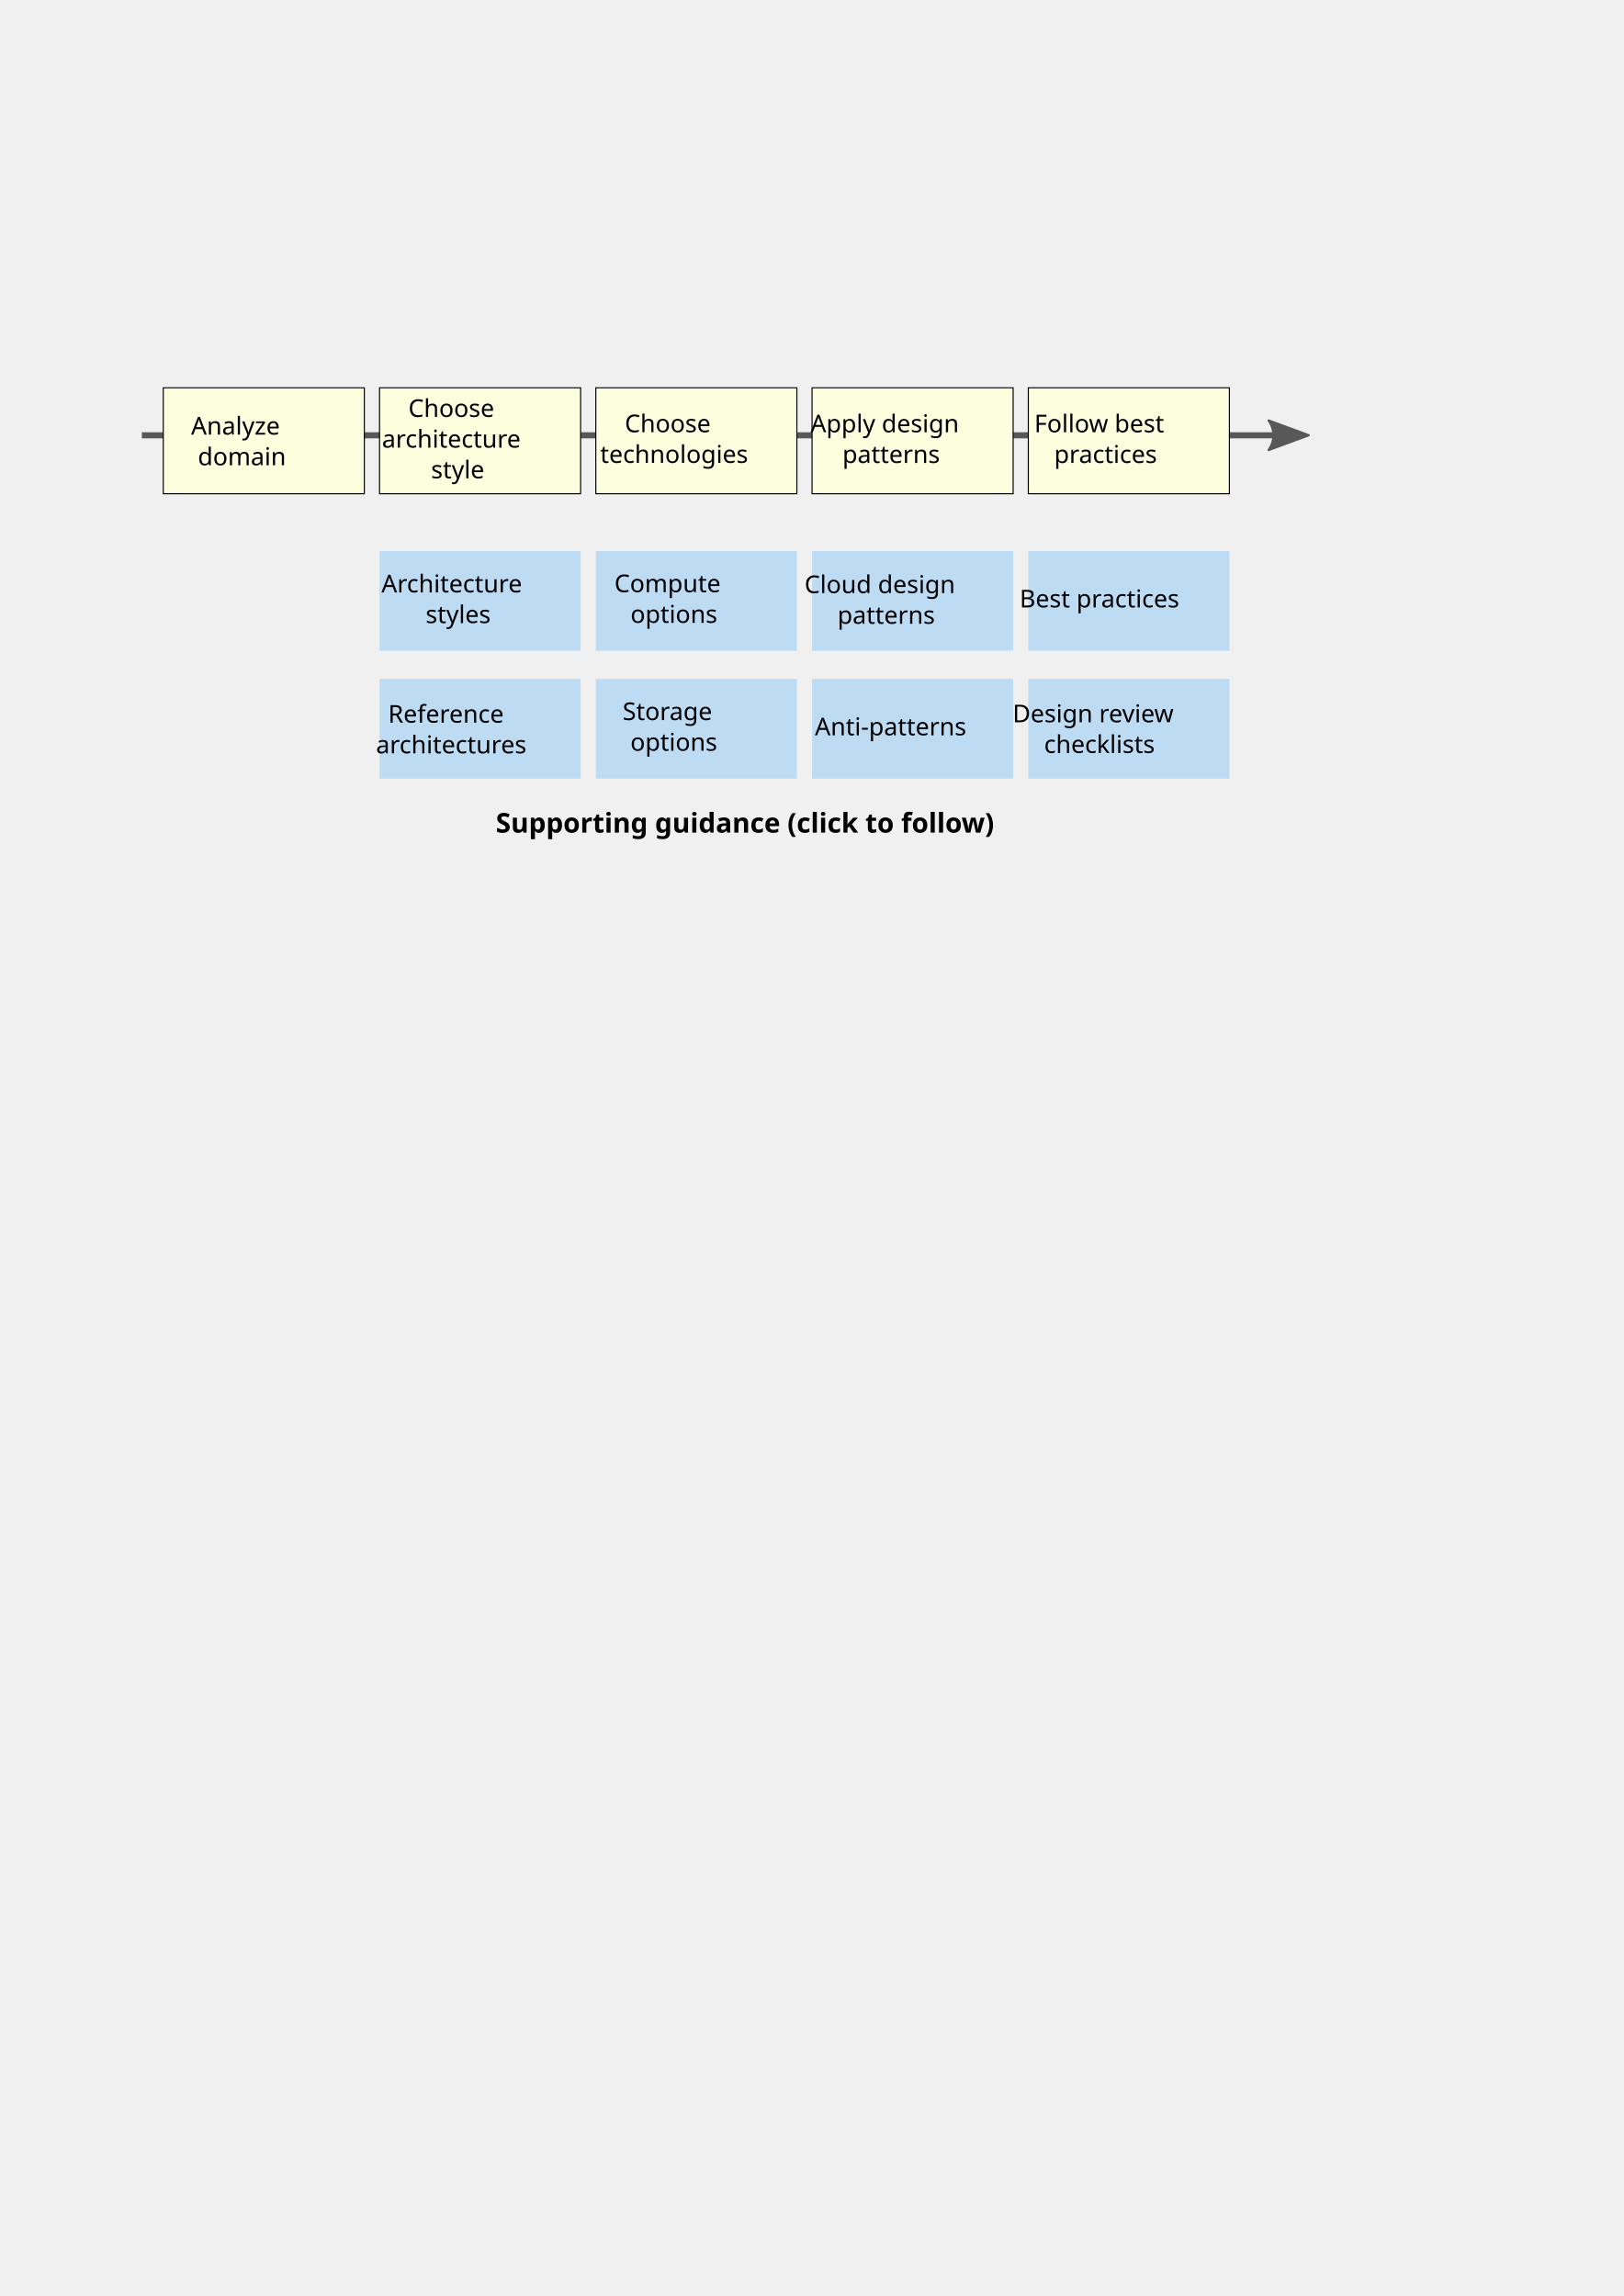
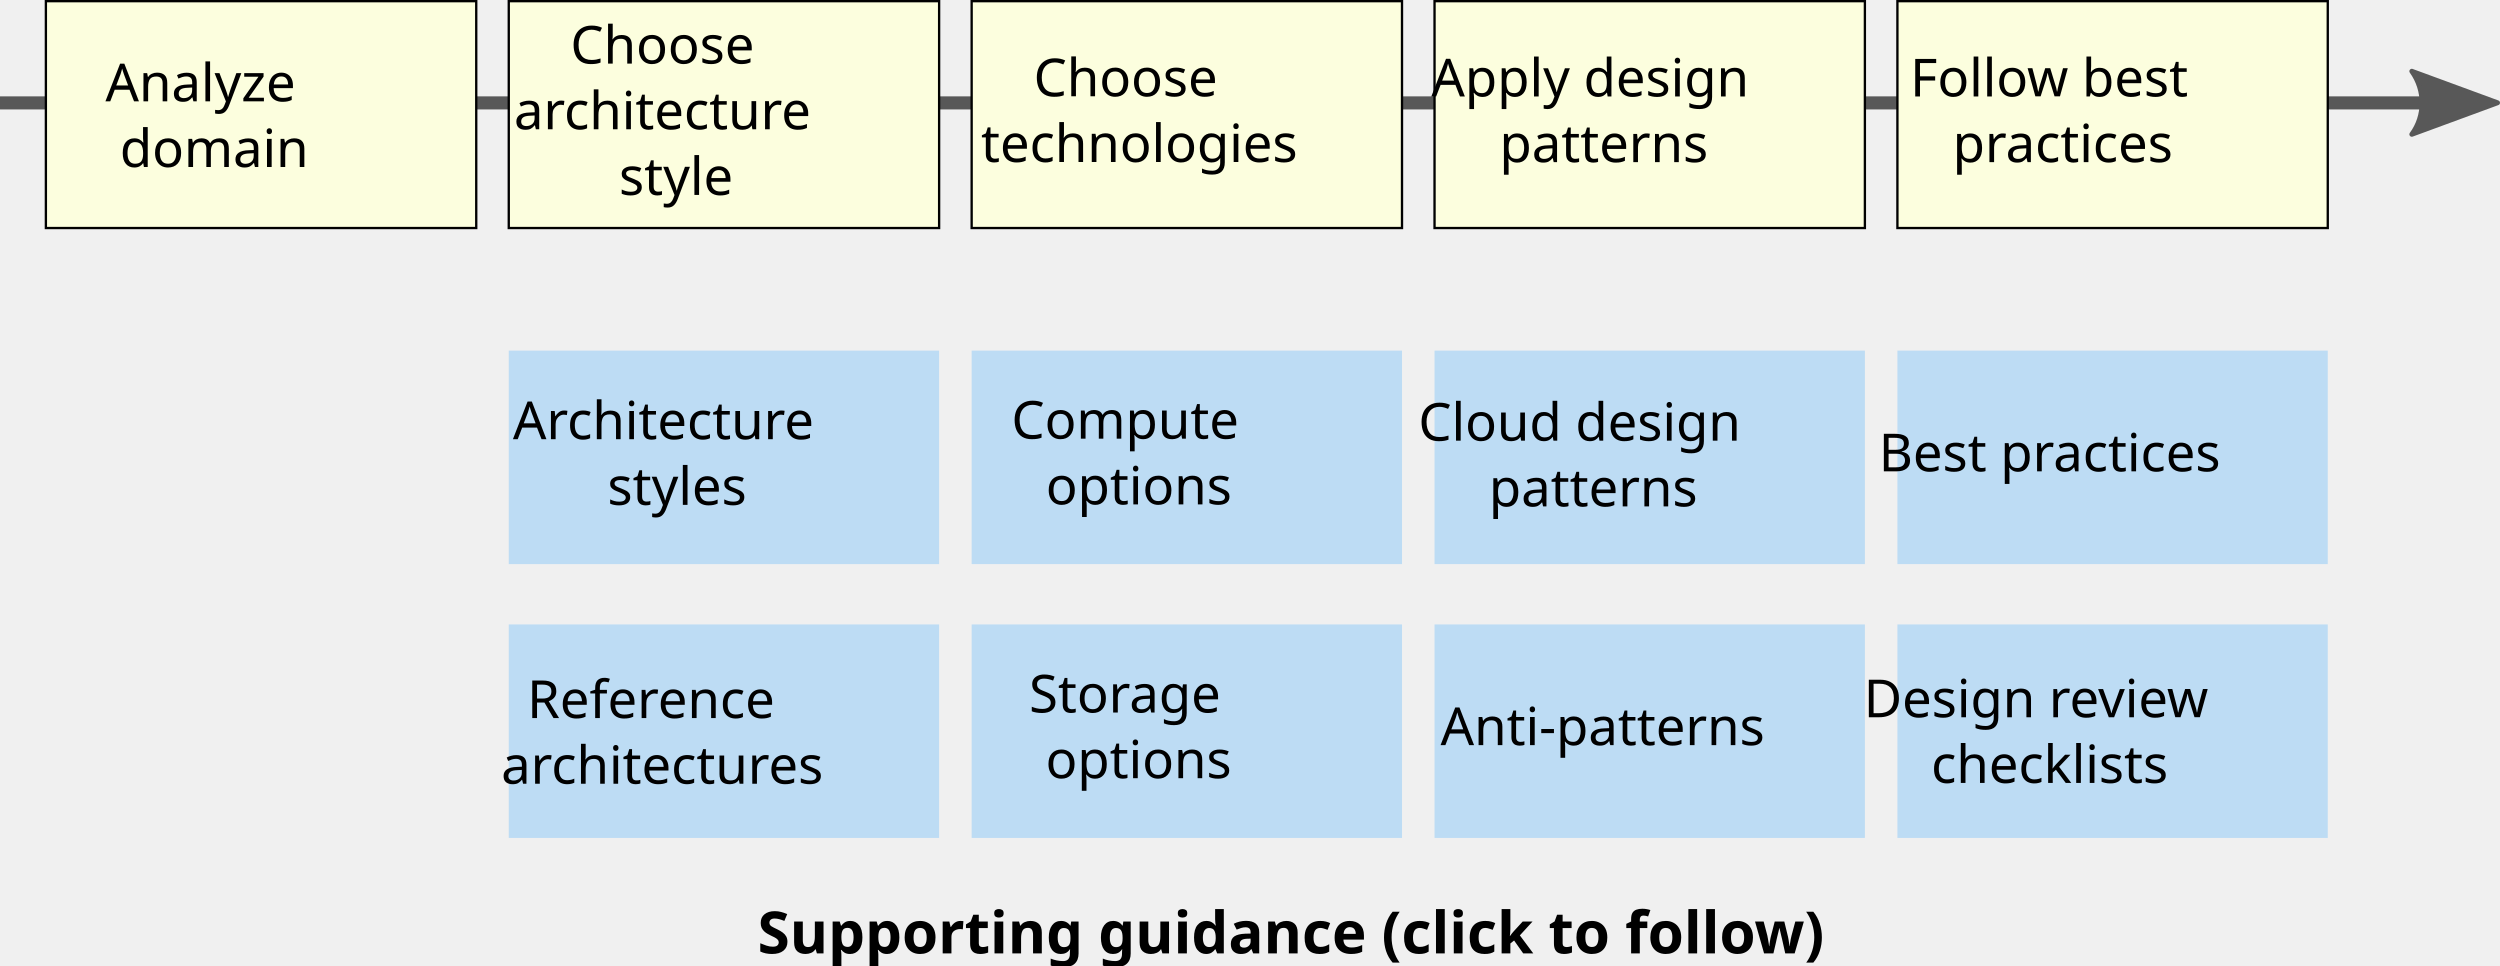
- <svg xmlns="http://www.w3.org/2000/svg" xmlns:xlink="http://www.w3.org/1999/xlink" width="210mm" height="297mm" viewBox="0 0 744.094 1052.362" id="svg6224" version="1.1">
+ <svg xmlns="http://www.w3.org/2000/svg" xmlns:xlink="http://www.w3.org/1999/xlink" width="151.065mm" height="58.339mm" viewBox="0 0 535.27 206.714" id="svg6224" version="1.1">
  <style type="text/css" id="style3">
      .more_info { fill:#bddcf4; }
      .more_info:hover  { fill: #0078d7; }
      g.more_info text { fill: #000000; }
      g.more_info:hover text { fill: #ffffff; }
      </style>
  <defs id="defs6226">
-     <marker orient="auto" refY="0.0" refX="0.0" id="Arrow2Mend" style="overflow:visible;">
-       <path id="path6821" style="fill-rule:evenodd;stroke-width:0.625;stroke-linejoin:round;stroke:#585858;stroke-opacity:1;fill:#585858;fill-opacity:1" d="M 8.719,4.034 L -2.207,0.016 L 8.719,-4.002 C 6.973,-1.63 6.983,1.616 8.719,4.034 z " transform="scale(0.6) rotate(180) translate(0,0)" />
+     <marker orient="auto" refY="0" refX="0" id="Arrow2Mend" style="overflow:visible">
+       <path id="path6821" style="fill:#585858;fill-opacity:1;fill-rule:evenodd;stroke:#585858;stroke-width:0.625;stroke-linejoin:round;stroke-opacity:1" d="M 8.719,4.034 -2.207,0.016 8.719,-4.002 c -1.745,2.372 -1.735,5.617 -6e-7,8.035 z" transform="scale(-0.6,-0.6)" />
    </marker>
-     <marker orient="auto" refY="0.0" refX="0.0" id="Arrow2Lend" style="overflow:visible;">
-       <path id="path6815" style="fill-rule:evenodd;stroke-width:0.625;stroke-linejoin:round;stroke:#585858;stroke-opacity:1;fill:#585858;fill-opacity:1" d="M 8.719,4.034 L -2.207,0.016 L 8.719,-4.002 C 6.973,-1.63 6.983,1.616 8.719,4.034 z " transform="scale(1.1) rotate(180) translate(1,0)" />
+     <marker orient="auto" refY="0" refX="0" id="Arrow2Lend" style="overflow:visible">
+       <path id="path6815" style="fill:#585858;fill-opacity:1;fill-rule:evenodd;stroke:#585858;stroke-width:0.625;stroke-linejoin:round;stroke-opacity:1" d="M 8.719,4.034 -2.207,0.016 8.719,-4.002 c -1.745,2.372 -1.735,5.617 -6e-7,8.035 z" transform="matrix(-1.1,0,0,-1.1,-1.1,0)" />
    </marker>
  </defs>
-   <g id="layer1">
+   <g id="layer1" transform="translate(-65,-177.4886)">
    <path style="fill:none;fill-rule:evenodd;stroke:#585858;stroke-width:2.8;stroke-linecap:butt;stroke-linejoin:miter;stroke-miterlimit:4;stroke-dasharray:none;stroke-opacity:1;marker-end:url(#Arrow2Mend)" d="m 65,199.521 531.037,0" id="path6788" />
    <a id="a7108" xlink:href="https://docs.microsoft.com/azure/architecture/patterns/" transform="translate(165.7163,133.7651)">
-       <g class="more_info" transform="translate(-25,8.571429)" id="patterns-group">
+       <g class="more_info" transform="translate(-25,8.571429)" id="patterns-group" style="fill:#bddcf4">
        <rect style="fill-opacity:1;stroke:none;stroke-width:0.5;stroke-linecap:round;stroke-miterlimit:4;stroke-dasharray:none;stroke-dashoffset:0;stroke-opacity:1" id="rect6772" width="92.143" height="45.714" x="231.429" y="110.219" />
-         <text xml:space="preserve" style="font-style:normal;font-variant:normal;font-weight:normal;font-stretch:normal;font-size:11.25px;line-height:125%;font-family:sans-serif;-inkscape-font-specification:'sans-serif, Normal';text-align:center;letter-spacing:0px;word-spacing:0px;writing-mode:lr-tb;text-anchor:middle;fill-opacity:1;stroke:none;stroke-width:1px;stroke-linecap:butt;stroke-linejoin:miter;stroke-opacity:1" x="278.571" y="129.505" id="text6774">
+         <text xml:space="preserve" style="font-style:normal;font-variant:normal;font-weight:normal;font-stretch:normal;font-size:11.25px;line-height:125%;font-family:sans-serif;-inkscape-font-specification:'sans-serif, Normal';text-align:center;letter-spacing:0px;word-spacing:0px;writing-mode:lr-tb;text-anchor:middle;fill:#000000;fill-opacity:1;stroke:none;stroke-width:1px;stroke-linecap:butt;stroke-linejoin:miter;stroke-opacity:1" x="278.571" y="129.505" id="text6774">
          <tspan id="tspan6778" x="278.571" y="129.505">Cloud design</tspan>
          <tspan id="tspan6780" x="278.571" y="143.568">patterns</tspan>
        </text>
      </g>
    </a>
    <g id="g4873" transform="translate(-1.68042,8)">
      <rect y="244.556" x="175.611" height="45.714" width="92.143" id="rect6772-5" style="fill:#bddcf4;fill-opacity:1;stroke:none;stroke-width:0.5;stroke-linecap:round;stroke-miterlimit:4;stroke-dasharray:none;stroke-dashoffset:0;stroke-opacity:1" />
      <text id="text6774-1" y="263.524" x="221.886" style="font-style:normal;font-variant:normal;font-weight:normal;font-stretch:normal;font-size:11.25px;line-height:125%;font-family:sans-serif;-inkscape-font-specification:'sans-serif, Normal';text-align:center;letter-spacing:0px;word-spacing:0px;writing-mode:lr-tb;text-anchor:middle;fill:#000000;fill-opacity:1;stroke:none;stroke-width:1px;stroke-linecap:butt;stroke-linejoin:miter;stroke-opacity:1" xml:space="preserve">
        <tspan y="263.524" x="221.886" id="tspan6780-3">Architecture</tspan>
        <tspan id="tspan4815" y="277.586" x="221.886">styles</tspan>
      </text>
    </g>
    <g id="anti-patterns" transform="translate(-22.0673,-6.519958)">
      <rect y="317.705" x="394.212" height="45.714" width="92.143" id="rect4176" style="fill:#bddcf4;fill-opacity:1;stroke:none;stroke-width:0.5;stroke-linecap:round;stroke-miterlimit:4;stroke-dasharray:none;stroke-dashoffset:0;stroke-opacity:1" />
      <text id="text4178" y="343.548" x="440.446" style="font-style:normal;font-variant:normal;font-weight:normal;font-stretch:normal;font-size:11.25px;line-height:125%;font-family:sans-serif;-inkscape-font-specification:'sans-serif, Normal';text-align:center;letter-spacing:0px;word-spacing:0px;writing-mode:lr-tb;text-anchor:middle;fill:#000000;fill-opacity:1;stroke:none;stroke-width:1px;stroke-linecap:butt;stroke-linejoin:miter;stroke-opacity:1" xml:space="preserve">
        <tspan y="343.548" x="440.446" id="tspan4180">Anti-patterns</tspan>
      </text>
    </g>
    <g id="storage-options" transform="translate(-12.73607,3.285706)">
      <rect style="fill:#bddcf4;fill-opacity:1;stroke:none;stroke-width:0.5;stroke-linecap:round;stroke-miterlimit:4;stroke-dasharray:none;stroke-dashoffset:0;stroke-opacity:1" id="rect4274" width="92.143" height="45.714" x="285.774" y="307.9" />
      <text xml:space="preserve" style="font-style:normal;font-variant:normal;font-weight:normal;font-stretch:normal;font-size:11.25px;line-height:125%;font-family:sans-serif;-inkscape-font-specification:'sans-serif, Normal';text-align:center;letter-spacing:0px;word-spacing:0px;writing-mode:lr-tb;text-anchor:middle;fill:#000000;fill-opacity:1;stroke:none;stroke-width:1px;stroke-linecap:butt;stroke-linejoin:miter;stroke-opacity:1" x="331.752" y="326.758" id="text4276">
        <tspan id="tspan4280" x="331.752" y="326.758">Storage</tspan>
        <tspan id="tspan4849" x="331.752" y="340.82">options</tspan>
      </text>
    </g>
    <g id="compute-options" transform="translate(-5.608839,6.989853)">
      <rect style="fill:#bddcf4;fill-opacity:1;stroke:none;stroke-width:0.5;stroke-linecap:round;stroke-miterlimit:4;stroke-dasharray:none;stroke-dashoffset:0;stroke-opacity:1" id="rect4286" width="92.143" height="45.714" x="278.647" y="245.566" />
      <text xml:space="preserve" style="font-style:normal;font-variant:normal;font-weight:normal;font-stretch:normal;font-size:11.25px;line-height:125%;font-family:sans-serif;-inkscape-font-specification:'sans-serif, Normal';text-align:center;letter-spacing:0px;word-spacing:0px;writing-mode:lr-tb;text-anchor:middle;fill:#000000;fill-opacity:1;stroke:none;stroke-width:1px;stroke-linecap:butt;stroke-linejoin:miter;stroke-opacity:1" x="324.677" y="264.424" id="text4288">
        <tspan id="tspan4290" x="324.677" y="264.424">Compute</tspan>
        <tspan id="tspan4836" x="324.677" y="278.487">options</tspan>
      </text>
    </g>
    <a id="a4941" xlink:href="https://docs.microsoft.com/azure/architecture/best-practices`">
      <g transform="translate(-20.94497,0.5105133)" id="best-practices">
        <rect y="252.045" x="492.197" height="45.714" width="92.143" id="rect4306" style="fill:#bddcf4;fill-opacity:1;stroke:none;stroke-width:0.5;stroke-linecap:round;stroke-miterlimit:4;stroke-dasharray:none;stroke-dashoffset:0;stroke-opacity:1" />
        <text id="text4308" y="277.888" x="537.953" style="font-style:normal;font-variant:normal;font-weight:normal;font-stretch:normal;font-size:11.25px;line-height:125%;font-family:sans-serif;-inkscape-font-specification:'sans-serif, Normal';text-align:center;letter-spacing:0px;word-spacing:0px;writing-mode:lr-tb;text-anchor:middle;fill:#000000;fill-opacity:1;stroke:none;stroke-width:1px;stroke-linecap:butt;stroke-linejoin:miter;stroke-opacity:1" xml:space="preserve">
          <tspan y="277.888" x="537.953" id="tspan4310">Best practices</tspan>
        </text>
      </g>
    </a>
    <a id="a4934" xlink:href="https://docs.microsoft.com/azure/architecture/reference-architectures/">
      <g transform="translate(-0.6702728,4)" id="ref-archs">
        <rect style="fill:#bddcf4;fill-opacity:1;stroke:none;stroke-width:0.5;stroke-linecap:round;stroke-miterlimit:4;stroke-dasharray:none;stroke-dashoffset:0;stroke-opacity:1" id="rect4316" width="92.143" height="45.714" x="174.601" y="307.185" />
        <text xml:space="preserve" style="font-style:normal;font-variant:normal;font-weight:normal;font-stretch:normal;font-size:11.25px;line-height:125%;font-family:sans-serif;-inkscape-font-specification:'sans-serif, Normal';text-align:center;letter-spacing:0px;word-spacing:0px;writing-mode:lr-tb;text-anchor:middle;fill:#000000;fill-opacity:1;stroke:none;stroke-width:1px;stroke-linecap:butt;stroke-linejoin:miter;stroke-opacity:1" x="220.62" y="327.227" id="text4318">
          <tspan id="tspan4320" x="222.598" y="327.227">Reference </tspan>
          <tspan x="220.62" y="341.29" id="tspan4827">architectures</tspan>
        </text>
      </g>
    </a>
    <g id="g4543">
      <rect style="fill:#fcfede;fill-opacity:1;stroke:#000000;stroke-width:0.5;stroke-linecap:round;stroke-miterlimit:4;stroke-dasharray:none;stroke-dashoffset:0;stroke-opacity:1" id="rect4469" width="92.143" height="48.571" x="74.823" y="177.739" />
      <text xml:space="preserve" style="font-style:normal;font-variant:normal;font-weight:normal;font-stretch:normal;font-size:11.25px;line-height:125%;font-family:sans-serif;-inkscape-font-specification:'sans-serif, Normal';text-align:center;letter-spacing:0px;word-spacing:0px;writing-mode:lr-tb;text-anchor:middle;fill:#000000;fill-opacity:1;stroke:none;stroke-width:1px;stroke-linecap:butt;stroke-linejoin:miter;stroke-opacity:1" x="121.098" y="199.182" id="text4471">
        <tspan id="tspan4477" x="121.098" y="199.182">Analyze</tspan>
        <tspan id="tspan4541" x="121.098" y="213.244">domain</tspan>
      </text>
    </g>
    <g id="g4549" transform="translate(-5.178574,0.7142792)">
      <rect y="177.024" x="179.109" height="48.571" width="92.143" id="rect4490" style="fill:#fcfede;fill-opacity:1;stroke:#000000;stroke-width:0.5;stroke-linecap:round;stroke-miterlimit:4;stroke-dasharray:none;stroke-dashoffset:0;stroke-opacity:1" />
      <text id="text4492" y="190.39" x="225.17" style="font-style:normal;font-variant:normal;font-weight:normal;font-stretch:normal;font-size:11.25px;line-height:125%;font-family:sans-serif;-inkscape-font-specification:'sans-serif, Normal';text-align:center;letter-spacing:0px;word-spacing:0px;writing-mode:lr-tb;text-anchor:middle;fill:#000000;fill-opacity:1;stroke:none;stroke-width:1px;stroke-linecap:butt;stroke-linejoin:miter;stroke-opacity:1" xml:space="preserve">
        <tspan y="190.39" x="225.17" id="tspan4494">Choose</tspan>
        <tspan y="204.452" x="225.17" id="tspan4496">architecture</tspan>
        <tspan y="218.515" x="225.17" id="tspan4498">style</tspan>
      </text>
    </g>
    <g id="g4556" transform="translate(-12.50001,-0.7142944)">
      <rect style="fill:#fcfede;fill-opacity:1;stroke:#000000;stroke-width:0.5;stroke-linecap:round;stroke-miterlimit:4;stroke-dasharray:none;stroke-dashoffset:0;stroke-opacity:1" id="rect4505" width="92.143" height="48.571" x="285.538" y="178.453" />
      <text xml:space="preserve" style="font-style:normal;font-variant:normal;font-weight:normal;font-stretch:normal;font-size:11.25px;line-height:125%;font-family:sans-serif;-inkscape-font-specification:'sans-serif, Normal';text-align:center;letter-spacing:0px;word-spacing:0px;writing-mode:lr-tb;text-anchor:middle;fill:#000000;fill-opacity:1;stroke:none;stroke-width:1px;stroke-linecap:butt;stroke-linejoin:miter;stroke-opacity:1" x="331.672" y="198.819" id="text4507">
        <tspan id="tspan4509" x="331.672" y="198.819">Choose</tspan>
        <tspan id="tspan4513" x="331.672" y="212.882">technologies</tspan>
      </text>
    </g>
    <g id="g4562" transform="translate(-12.67856,-1.5258789e-5)">
      <rect y="177.739" x="384.823" height="48.571" width="92.143" id="rect4517" style="fill:#fcfede;fill-opacity:1;stroke:#000000;stroke-width:0.5;stroke-linecap:round;stroke-miterlimit:4;stroke-dasharray:none;stroke-dashoffset:0;stroke-opacity:1" />
      <text id="text4519" y="198.135" x="431.31" style="font-style:normal;font-variant:normal;font-weight:normal;font-stretch:normal;font-size:11.25px;line-height:125%;font-family:sans-serif;-inkscape-font-specification:'sans-serif, Normal';text-align:center;letter-spacing:0px;word-spacing:0px;writing-mode:lr-tb;text-anchor:middle;fill:#000000;fill-opacity:1;stroke:none;stroke-width:1px;stroke-linecap:butt;stroke-linejoin:miter;stroke-opacity:1" xml:space="preserve">
        <tspan y="198.135" x="431.31" id="tspan4523">Apply design</tspan>
        <tspan id="tspan4527" y="212.198" x="431.31">patterns</tspan>
      </text>
    </g>
    <g id="g4568" transform="translate(-17.85714,1.428558)">
      <rect style="fill:#fcfede;fill-opacity:1;stroke:#000000;stroke-width:0.5;stroke-linecap:round;stroke-miterlimit:4;stroke-dasharray:none;stroke-dashoffset:0;stroke-opacity:1" id="rect4529" width="92.143" height="48.571" x="489.109" y="176.31" />
      <text xml:space="preserve" style="font-style:normal;font-variant:normal;font-weight:normal;font-stretch:normal;font-size:11.25px;line-height:125%;font-family:sans-serif;-inkscape-font-specification:'sans-serif, Normal';text-align:center;letter-spacing:0px;word-spacing:0px;writing-mode:lr-tb;text-anchor:middle;fill:#000000;fill-opacity:1;stroke:none;stroke-width:1px;stroke-linecap:butt;stroke-linejoin:miter;stroke-opacity:1" x="534.749" y="196.707" id="text4531">
        <tspan x="534.749" y="196.707" id="tspan4535">Follow best</tspan>
        <tspan id="tspan4539" x="534.749" y="210.769">practices</tspan>
      </text>
    </g>
    <a id="a4947" xlink:href="https://docs.microsoft.com/azure/architecture/checklist">
      <g transform="translate(-25.99572,-5.509796)" id="checklists">
        <rect style="fill:#bddcf4;fill-opacity:1;stroke:none;stroke-width:0.5;stroke-linecap:round;stroke-miterlimit:4;stroke-dasharray:none;stroke-dashoffset:0;stroke-opacity:1" id="rect4865" width="92.143" height="45.714" x="497.248" y="316.695" />
        <text xml:space="preserve" style="font-style:normal;font-variant:normal;font-weight:normal;font-stretch:normal;font-size:11.25px;line-height:125%;font-family:sans-serif;-inkscape-font-specification:'sans-serif, Normal';text-align:center;letter-spacing:0px;word-spacing:0px;writing-mode:lr-tb;text-anchor:middle;fill:#000000;fill-opacity:1;stroke:none;stroke-width:1px;stroke-linecap:butt;stroke-linejoin:miter;stroke-opacity:1" x="543.006" y="336.564" id="text4867">
          <tspan id="tspan4869" x="543.006" y="336.564">Design review</tspan>
          <tspan x="543.006" y="350.626" id="tspan4871">checklists</tspan>
        </text>
      </g>
    </a>
    <text xml:space="preserve" style="font-style:normal;font-variant:normal;font-weight:bold;font-stretch:normal;font-size:12.5px;line-height:125%;font-family:sans-serif;-inkscape-font-specification:'sans-serif, Bold';text-align:center;letter-spacing:0px;word-spacing:0px;writing-mode:lr-tb;text-anchor:middle;fill:#000000;fill-opacity:1;stroke:none;stroke-width:1px;stroke-linecap:butt;stroke-linejoin:miter;stroke-opacity:1" x="349.513" y="381.621" id="text4913">
      <tspan id="tspan4915" x="349.513" y="381.621">Supporting guidance (click to follow)</tspan>
    </text>
  </g>
</svg>
